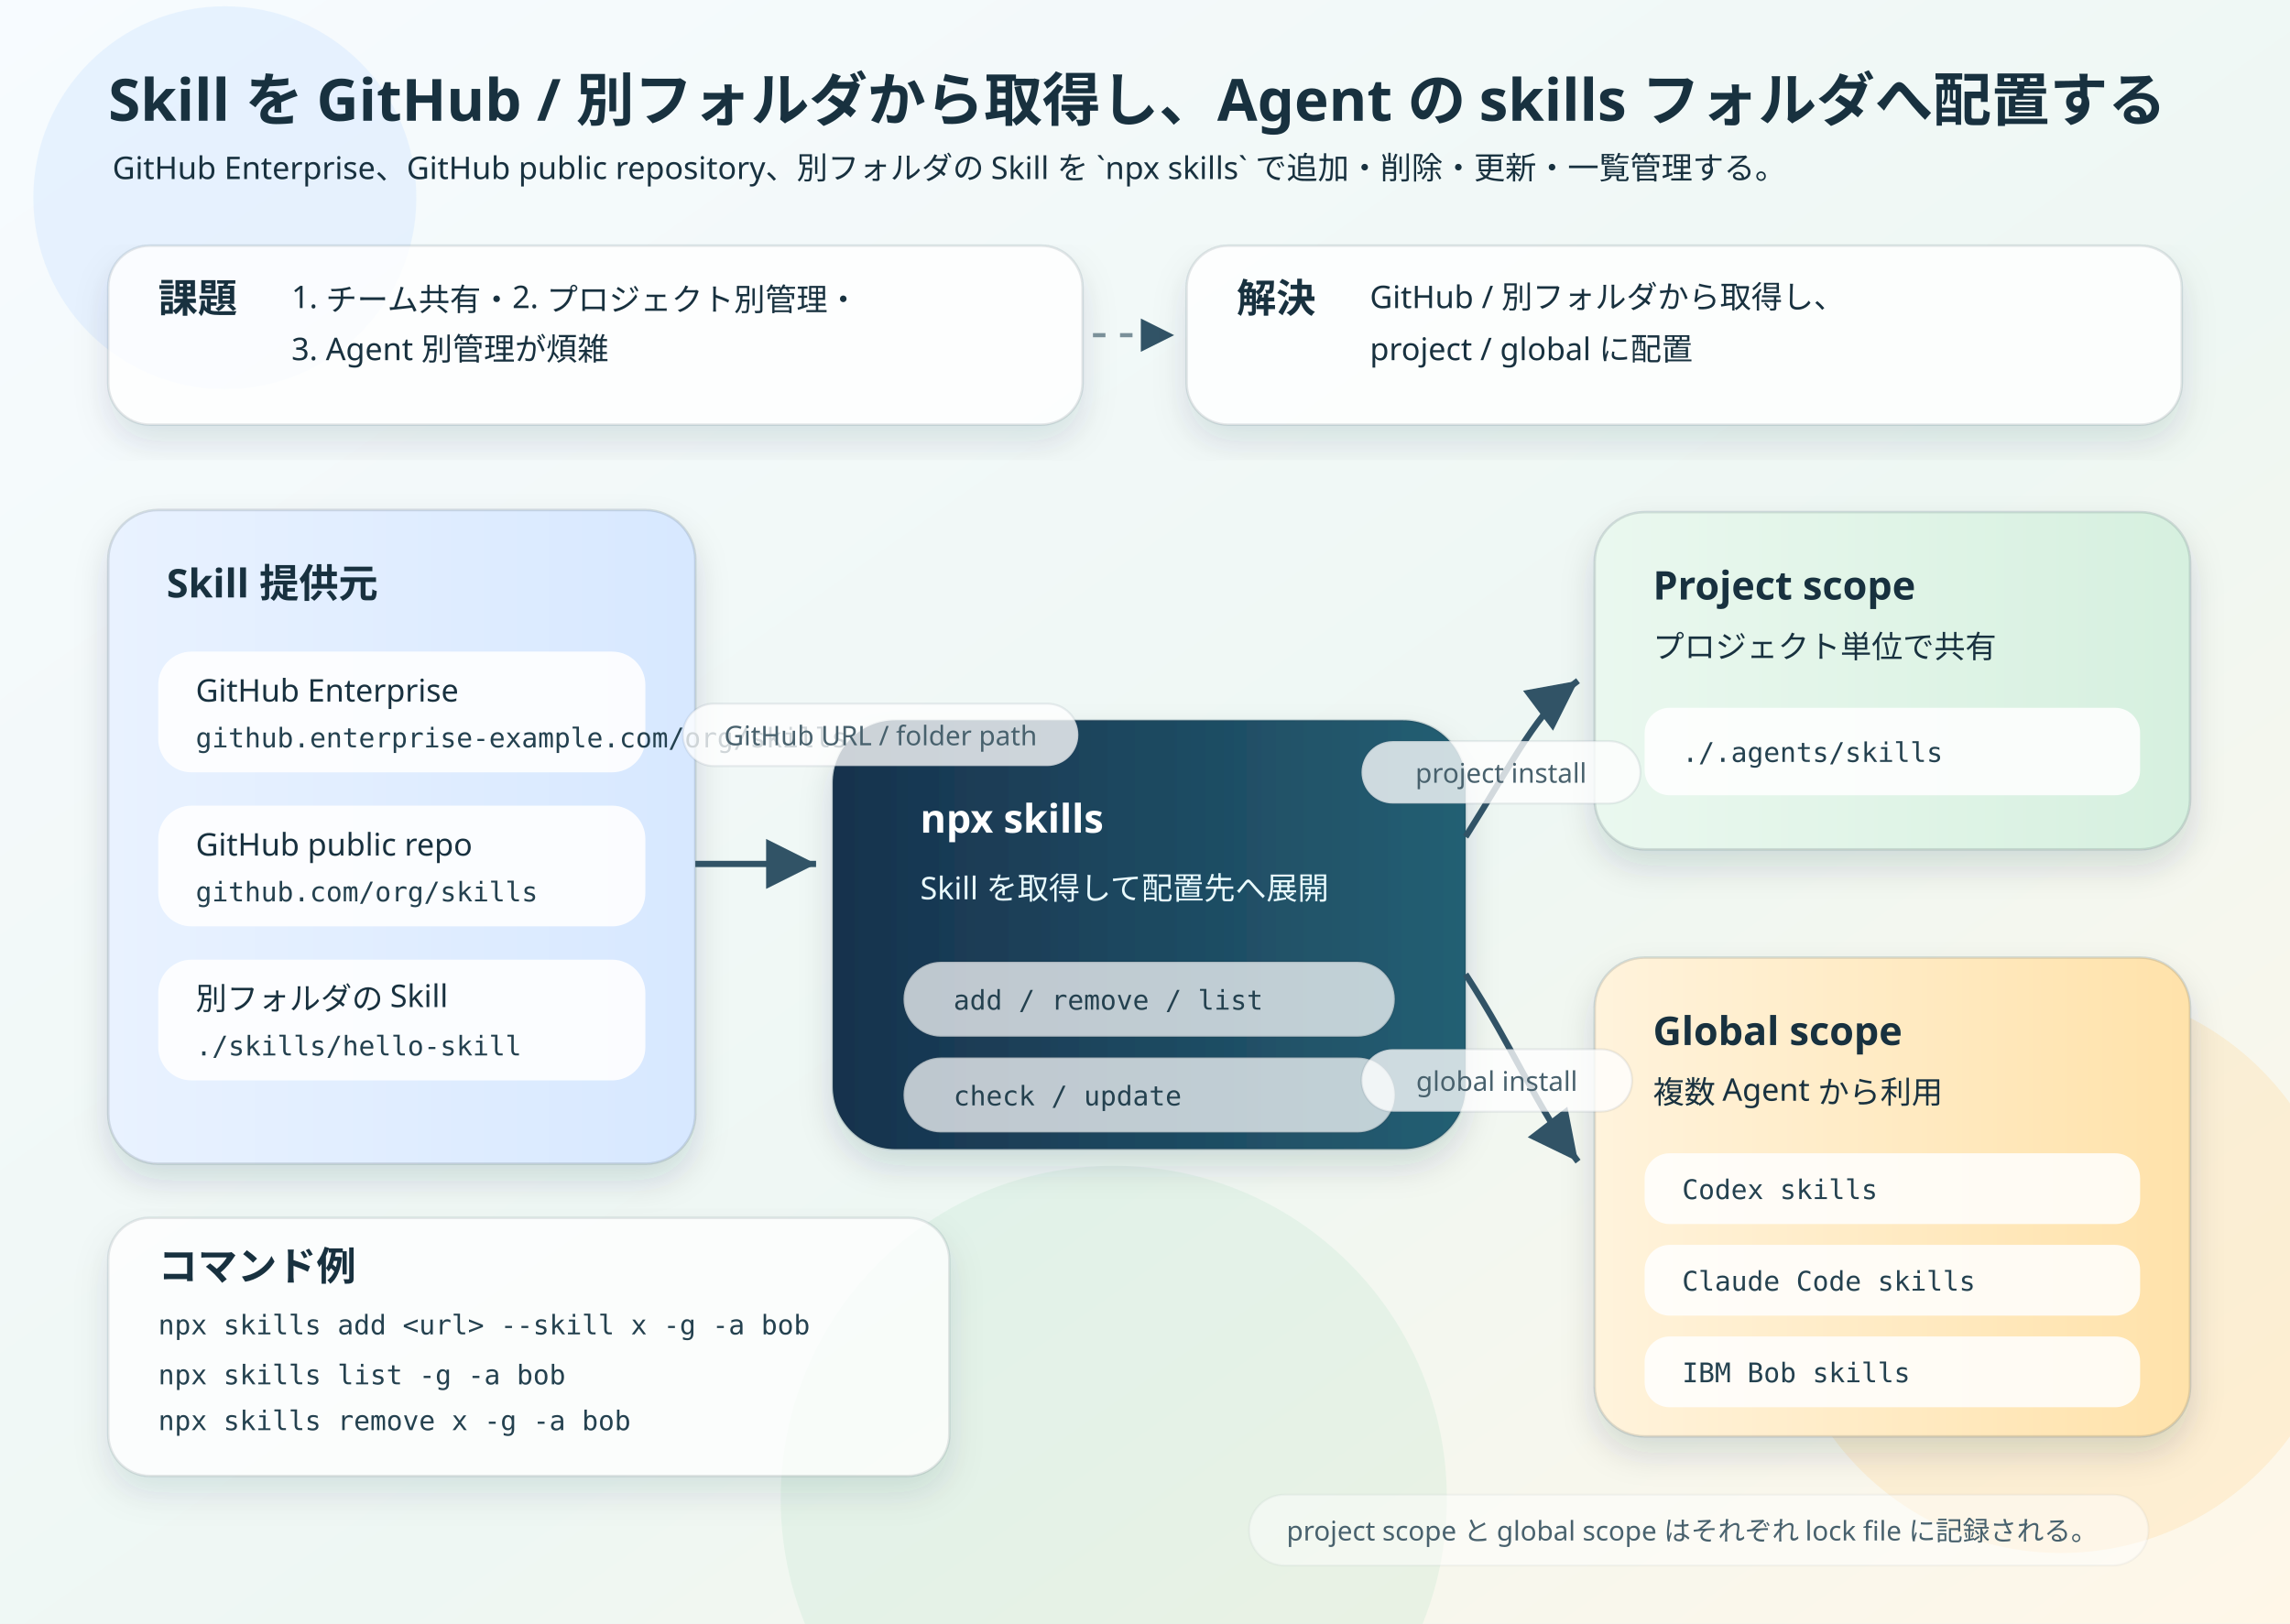
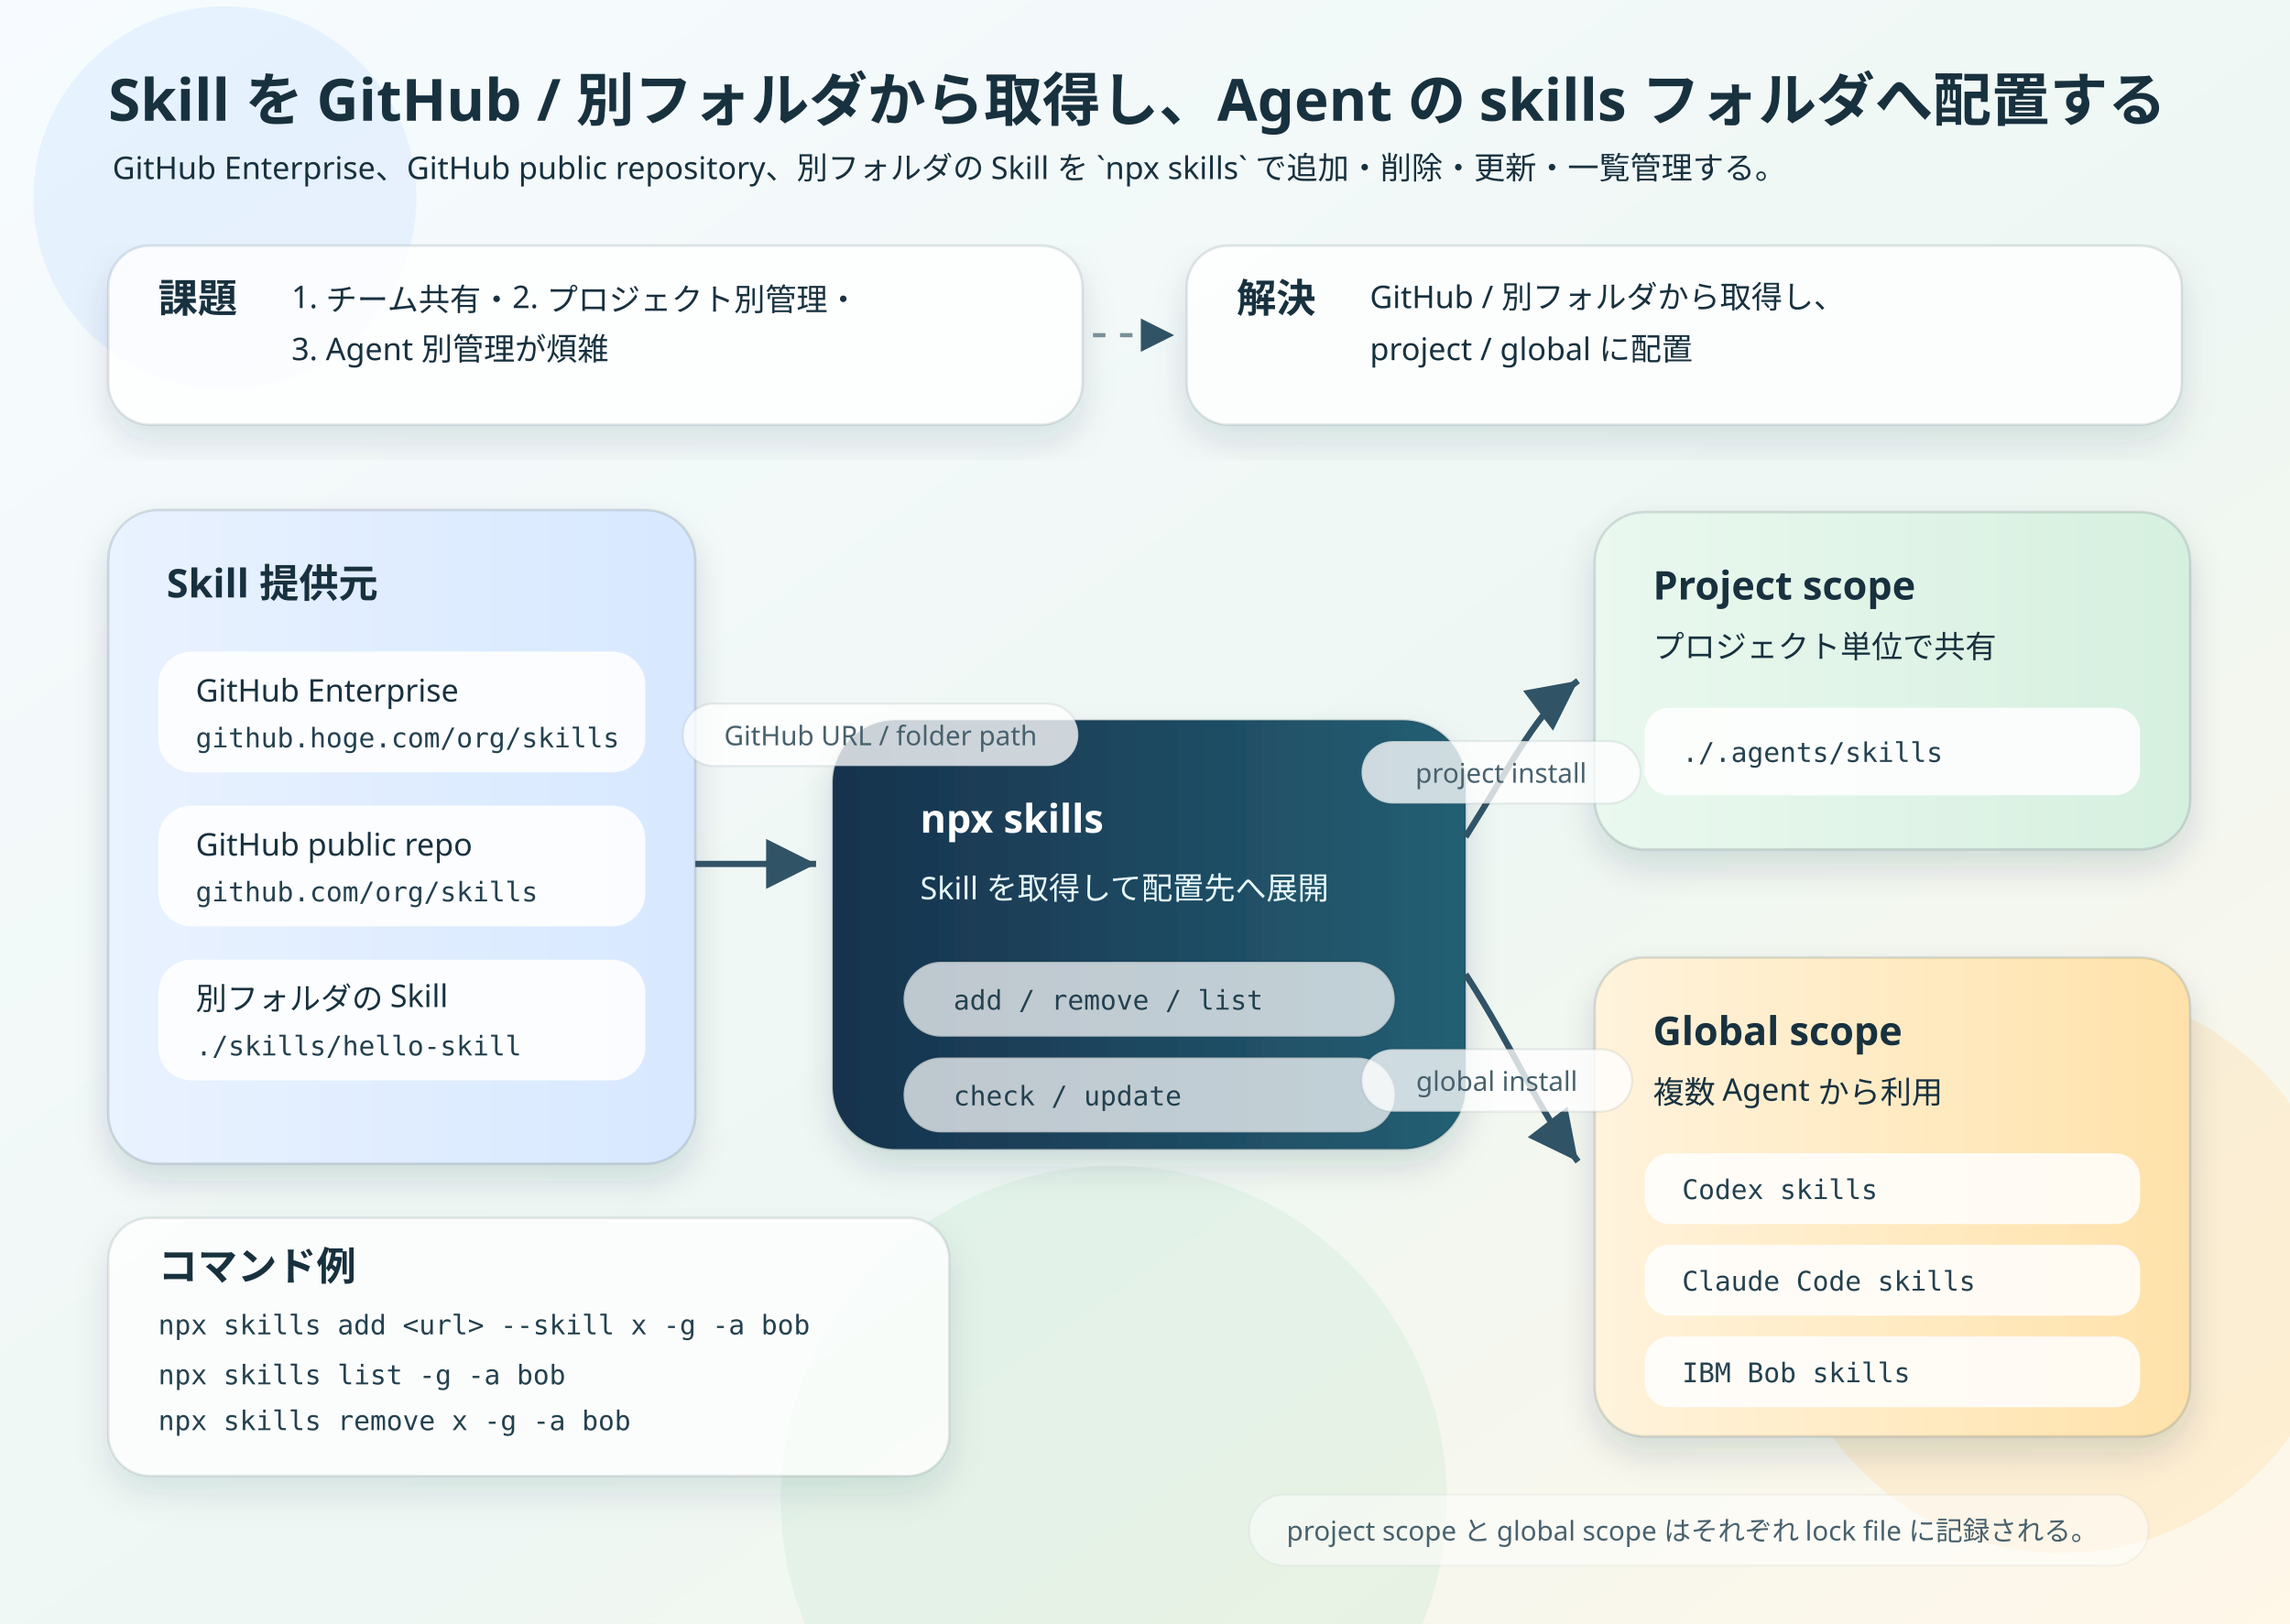
<svg xmlns="http://www.w3.org/2000/svg" width="1100" height="780" viewBox="0 0 1100 780" role="img" aria-labelledby="title desc">
  <defs>
    <linearGradient id="bg" x1="0" x2="1" y1="0" y2="1">
      <stop offset="0%" stop-color="#f7fbff" />
      <stop offset="58%" stop-color="#eef7f3" />
      <stop offset="100%" stop-color="#fff7e8" />
    </linearGradient>
    <linearGradient id="source" x1="0" x2="1">
      <stop offset="0%" stop-color="#e9f2ff" />
      <stop offset="100%" stop-color="#d7e8ff" />
    </linearGradient>
    <linearGradient id="cli" x1="0" x2="1">
      <stop offset="0%" stop-color="#17324d" />
      <stop offset="100%" stop-color="#245f73" />
    </linearGradient>
    <linearGradient id="project" x1="0" x2="1">
      <stop offset="0%" stop-color="#eaf8ef" />
      <stop offset="100%" stop-color="#d6f0df" />
    </linearGradient>
    <linearGradient id="global" x1="0" x2="1">
      <stop offset="0%" stop-color="#fff3dc" />
      <stop offset="100%" stop-color="#ffe2aa" />
    </linearGradient>
    <filter id="shadow" x="-10%" y="-10%" width="120%" height="130%">
      <feDropShadow dx="0" dy="8" stdDeviation="8" flood-color="#193142" flood-opacity="0.15" />
    </filter>
    <marker id="arrow" markerWidth="12" markerHeight="12" refX="10" refY="6" orient="auto">
      <path d="M2 2 L10 6 L2 10 Z" fill="#315366" />
    </marker>
    <style>
      .label { font-family: sans-serif; fill: #18313f; }
      .title { font-size: 28px; font-weight: 750; }
      .section { font-size: 19px; font-weight: 750; }
      .body { font-size: 15px; font-weight: 500; }
      .small { font-size: 13px; fill: #48616d; }
      .code { font-family: monospace; font-size: 13px; fill: #24414f; }
      .light { fill: #ffffff; }
      .muted-light { fill: #e9fbff; }
      .box { stroke: rgba(24,49,63,0.14); stroke-width: 1.2; filter: url(#shadow); }
      .line { stroke: #315366; stroke-width: 3; fill: none; marker-end: url(#arrow); }
      .soft-line { stroke: #7a9099; stroke-width: 2; stroke-dasharray: 6 7; fill: none; marker-end: url(#arrow); }
      .pill { fill: rgba(255,255,255,0.72); stroke: rgba(24,49,63,0.14); stroke-width: 1; }
      .tag { fill: rgba(255,255,255,0.78); stroke: rgba(24,49,63,0.08); stroke-width: 1; }
    </style>
  </defs>
  <rect width="1100" height="780" fill="url(#bg)" />
  <circle cx="108" cy="95" r="92" fill="#b9d9ff" opacity="0.25" />
  <circle cx="990" cy="610" r="136" fill="#ffd28a" opacity="0.25" />
  <circle cx="535" cy="720" r="160" fill="#a6dfbe" opacity="0.18" />
  <text x="52" y="58" class="label title">Skill を GitHub / 別フォルダから取得し、Agent の skills フォルダへ配置する</text>
  <text x="54" y="86" class="label body">GitHub Enterprise、GitHub public repository、別フォルダの Skill を `npx skills` で追加・削除・更新・一覧管理する。</text>
  <g transform="translate(52 118)">
    <rect class="box" width="468" height="86" rx="20" fill="#ffffff" opacity="0.82" />
    <text x="24" y="32" class="label section">課題</text>
    <text x="88" y="30" class="label body">1. チーム共有・2. プロジェクト別管理・</text>
    <text x="88" y="55" class="label body">3. Agent 別管理が煩雑</text>
  </g>
  <path d="M525 161 C540 161 550 161 564 161" class="soft-line" />
  <g transform="translate(570 118)">
    <rect class="box" width="478" height="86" rx="20" fill="#ffffff" opacity="0.82" />
    <text x="24" y="32" class="label section">解決</text>
    <text x="88" y="30" class="label body">GitHub / 別フォルダから取得し、</text>
    <text x="88" y="55" class="label body">project / global に配置</text>
  </g>
  <g transform="translate(52 245)">
    <rect class="box" width="282" height="314" rx="24" fill="url(#source)" />
    <text x="28" y="42" class="label section">Skill 提供元</text>
    <rect x="24" y="68" width="234" height="58" rx="16" fill="#ffffff" opacity="0.88" />
    <text x="42" y="92" class="label body">GitHub Enterprise</text>
-     <text x="42" y="114" class="label code">github.enterprise-example.com/org/skills</text>
+     <text x="42" y="114" class="label code">github.hoge.com/org/skills</text>
    <rect x="24" y="142" width="234" height="58" rx="16" fill="#ffffff" opacity="0.88" />
    <text x="42" y="166" class="label body">GitHub public repo</text>
    <text x="42" y="188" class="label code">github.com/org/skills</text>
    <rect x="24" y="216" width="234" height="58" rx="16" fill="#ffffff" opacity="0.88" />
    <text x="42" y="240" class="label body">別フォルダの Skill</text>
    <text x="42" y="262" class="label code">./skills/hello-skill</text>
  </g>
  <g transform="translate(52 585)">
    <rect class="box" width="404" height="124" rx="20" fill="#ffffff" opacity="0.76" />
    <text x="24" y="30" class="label section">コマンド例</text>
    <text x="24" y="56" class="label code">npx skills add &lt;url&gt; --skill x -g -a bob</text>
    <text x="24" y="80" class="label code">npx skills list -g -a bob</text>
    <text x="24" y="102" class="label code">npx skills remove x -g -a bob</text>
  </g>
  <g transform="translate(400 346)">
    <rect class="box" width="304" height="206" rx="30" fill="url(#cli)" />
    <text x="42" y="54" class="label section light">npx skills</text>
    <text x="42" y="86" class="label body muted-light">Skill を取得して配置先へ展開</text>
    <rect x="34" y="116" width="236" height="36" rx="18" class="pill" />
    <text x="58" y="139" class="label code">add / remove / list</text>
    <rect x="34" y="162" width="236" height="36" rx="18" class="pill" />
    <text x="58" y="185" class="label code">check / update</text>
  </g>
  <path d="M334 415 C358 415 372 415 392 415" class="line" />
  <rect x="328" y="338" width="190" height="30" rx="15" class="tag" />
  <text x="423" y="358" class="label small" text-anchor="middle">GitHub URL / folder path</text>
  <g transform="translate(766 246)">
    <rect class="box" width="286" height="162" rx="24" fill="url(#project)" />
    <text x="28" y="42" class="label section">Project scope</text>
    <text x="28" y="70" class="label body">プロジェクト単位で共有</text>
    <rect x="24" y="94" width="238" height="42" rx="12" fill="#ffffff" opacity="0.86" />
    <text x="42" y="120" class="label code">./.agents/skills</text>
  </g>
  <g transform="translate(766 460)">
    <rect class="box" width="286" height="230" rx="24" fill="url(#global)" />
    <text x="28" y="42" class="label section">Global scope</text>
    <text x="28" y="70" class="label body">複数 Agent から利用</text>
    <rect x="24" y="94" width="238" height="34" rx="12" fill="#ffffff" opacity="0.84" />
    <text x="42" y="116" class="label code">Codex skills</text>
    <rect x="24" y="138" width="238" height="34" rx="12" fill="#ffffff" opacity="0.84" />
    <text x="42" y="160" class="label code">Claude Code skills</text>
    <rect x="24" y="182" width="238" height="34" rx="12" fill="#ffffff" opacity="0.84" />
    <text x="42" y="204" class="label code">IBM Bob skills</text>
  </g>
  <path d="M704 402 C728 364 738 342 758 327" class="line" />
  <rect x="654" y="356" width="134" height="30" rx="15" class="tag" />
  <text x="721" y="376" class="label small" text-anchor="middle">project install</text>
  <path d="M704 468 C728 505 738 532 758 558" class="line" />
  <rect x="654" y="504" width="130" height="30" rx="15" class="tag" />
  <text x="719" y="524" class="label small" text-anchor="middle">global install</text>
  <g transform="translate(600 718)">
    <rect width="432" height="34" rx="17" fill="#ffffff" opacity="0.48" stroke="rgba(24,49,63,0.08)" />
    <text x="18" y="22" class="label small">project scope と global scope はそれぞれ lock file に記録される。</text>
  </g>
</svg>
